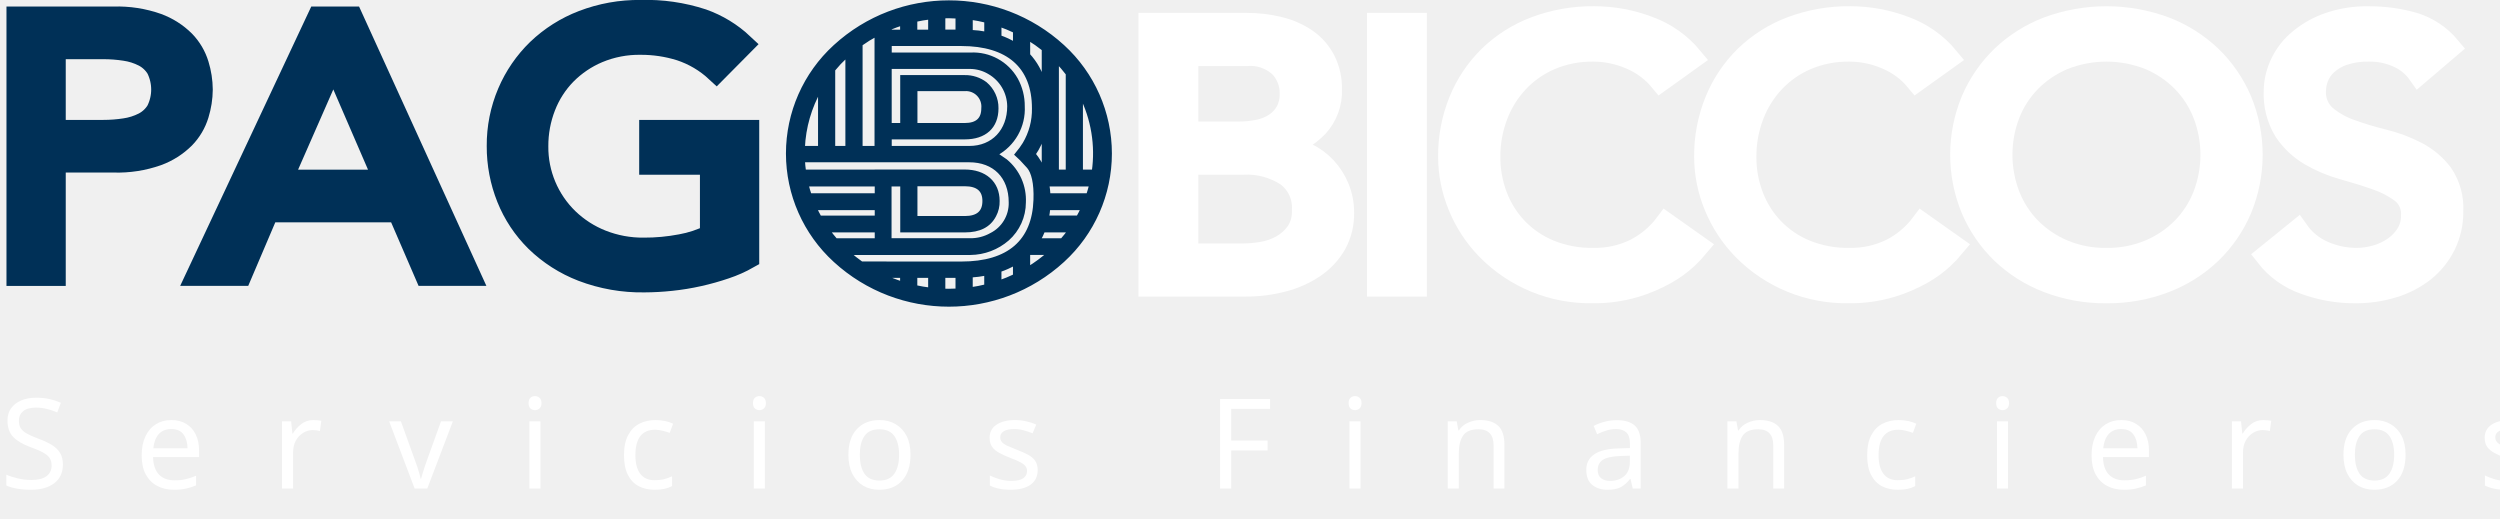
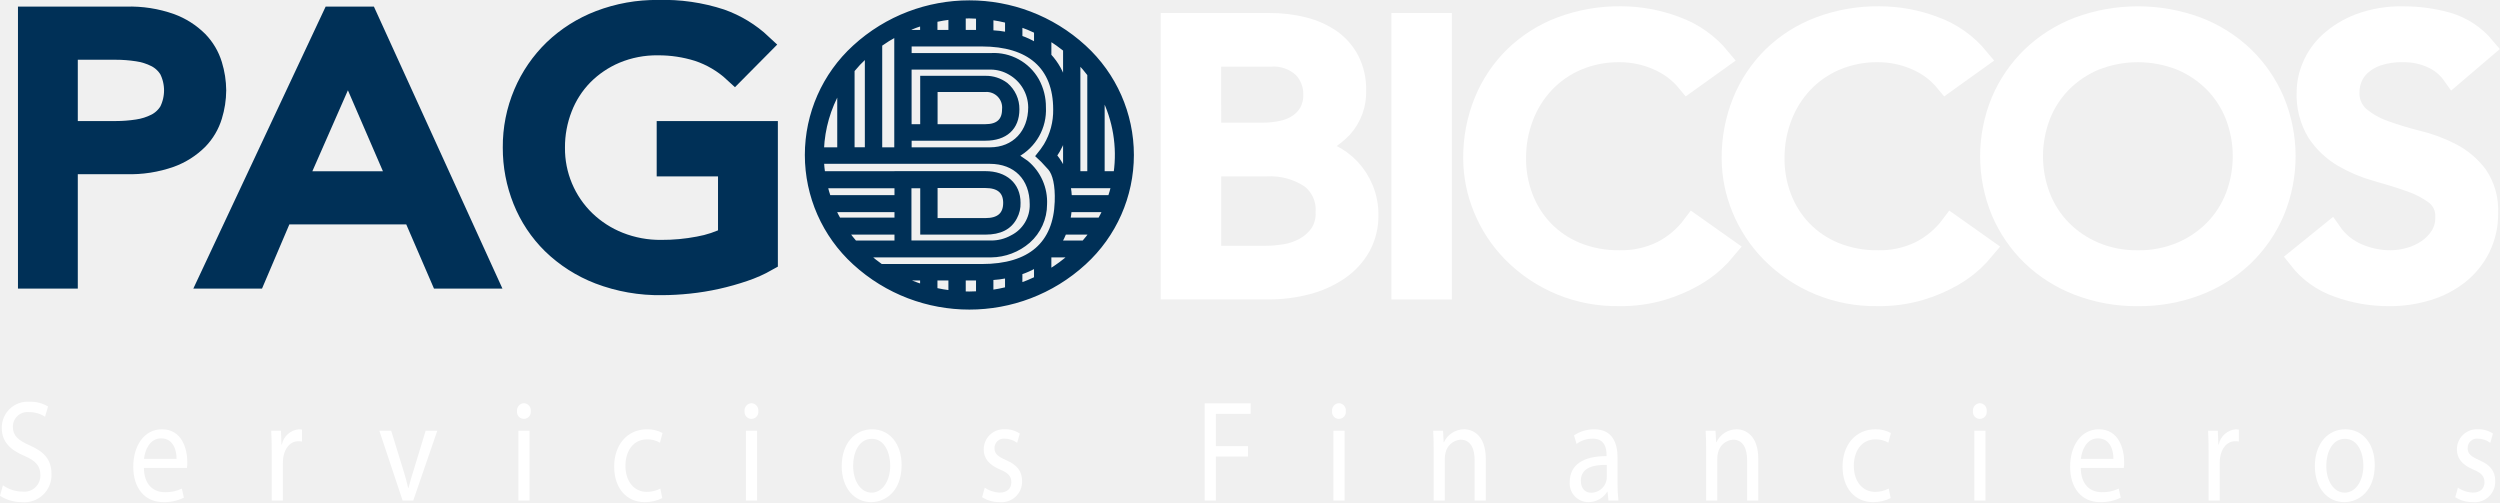
- <svg xmlns="http://www.w3.org/2000/svg" width="339" height="70.241" viewBox="0 0 339 70.241">
-   <g id="Group_2263" data-name="Group 2263" transform="translate(-1348.249 301.296)">
-     <text id="Servicios_Financieros_" data-name="Servicios Financieros " transform="translate(1348.249 -235.055)" fill="#fff" font-size="17" font-family="MyriadPro-Regular, Myriad Pro" letter-spacing="0.526em">
-       <tspan x="0" y="0">Servicios Financieros </tspan>
-     </text>
-     <path id="Path_441" data-name="Path 441" d="M544.239,550.223a22.869,22.869,0,0,0-30.9,0,19.652,19.652,0,0,0,0,29.021,22.869,22.869,0,0,0,30.9,0,19.65,19.65,0,0,0,0-29.021Zm4.173,16.941h-1.7V556.84a17.487,17.487,0,0,1,1.7,10.324Zm-24.159,14.18h1.971v1.822q-1-.123-1.971-.336Zm-1.832.994a20.367,20.367,0,0,1-2.525-.994h2.525Zm-5.488-2.713a19.654,19.654,0,0,1-1.742-1.383h7.854v0H531.7a7.792,7.792,0,0,0,5.037-1.91,6.631,6.631,0,0,0,2.239-4.968,6.887,6.887,0,0,0-2.492-5.639l-1.324-.908a6.952,6.952,0,0,0,3.664-6.5,7.431,7.431,0,0,0-.917-3.631,6.706,6.706,0,0,0-6.207-3.393H520.785v-1.385h9.693c6.309,0,9.82,3.01,9.82,8.7a9.077,9.077,0,0,1-1.284,4.828l-.452.669-.6.762.66.621.968,1.05c.609.719,1,2.184.914,4.493-.195,5.585-3.562,8.6-10.023,8.6Zm-7.922-15.671a17.613,17.613,0,0,1,2.281-7.924v7.924Zm22.536,1.719c3.408,0,5.6,2.2,5.6,5.687a4.771,4.771,0,0,1-2.646,4.394,5.646,5.646,0,0,1-2.8.717H520.76v-7.519h1.68v6.23h8.5c1.984,0,3.3-.669,4.017-2.055a3.88,3.88,0,0,0,.459-1.96c0-2.485-1.78-4.012-4.476-4.012H518.98v.009h-9.816c-.069-.492-.122-.988-.149-1.491Zm-7.294-17.487v-1.55q.968-.213,1.971-.335v1.885Zm-1.832,0h-1.636v-.459q.8-.333,1.636-.6Zm-1.636,14.382h10.153c2.7,0,4.323-1.433,4.323-3.965a4.29,4.29,0,0,0-1.526-3.345,4.521,4.521,0,0,0-2.8-.908h-8.5v6.5h-1.655v-7.835H531.7a5.147,5.147,0,0,1,2.544.716,5.357,5.357,0,0,1,2.7,4.588c0,3.3-2.137,5.638-5.392,5.638H520.785Zm3.486-1.721v-4.824h6.667a2.345,2.345,0,0,1,2.493,2.58c0,1.481-.816,2.244-2.493,2.244Zm-5.319,3.107h-2.119V549.915a19.908,19.908,0,0,1,2.119-1.315Zm5.319,4.968h6.667c1.779,0,2.643.765,2.643,2.245,0,1.53-.864,2.294-2.643,2.294h-6.667Zm-5.291.03v1.424h-9.06c-.158-.467-.294-.943-.413-1.424Zm0,3.21V573.4h-7.711q-.339-.6-.632-1.234Zm0,3.022v1.291h-5.542q-.541-.624-1.026-1.291ZM540.3,564.813a9.482,9.482,0,0,0,1.326-2.808v5.06A8.526,8.526,0,0,0,540.3,564.813Zm1.326-9.708a8.959,8.959,0,0,0-2.07-3.731v-2.24a19.825,19.825,0,0,1,2.07,1.45Zm-3.9-5.215a10.344,10.344,0,0,0-2.061-.961v-1.636a20.258,20.258,0,0,1,2.061.85Zm-3.894-1.426a16.2,16.2,0,0,0-2.061-.243v-1.87a20.447,20.447,0,0,1,2.061.4ZM531.768,581.3a16.785,16.785,0,0,0,2.061-.266v1.68a20.723,20.723,0,0,1-2.061.4Zm3.894-.736a11.247,11.247,0,0,0,2.061-.927v1.684a20.258,20.258,0,0,1-2.061.85Zm3.892-2.314.01-.01h2.82a19.835,19.835,0,0,1-2.83,2.091Zm1.4-1.777a9.03,9.03,0,0,0,.632-1.291h3.574q-.483.666-1.027,1.291Zm1.155-3.079a11.426,11.426,0,0,0,.172-1.234h4.654q-.293.63-.633,1.234Zm.2-3.02a11.293,11.293,0,0,0-.158-1.424h5.914c-.119.481-.255.957-.413,1.424Zm2.571-16.461v13.249h-1.428V552.246A19.006,19.006,0,0,1,544.883,553.915Zm-14.947-7.741v2.012h-1.88v-2.028c.243-.008.486-.017.731-.017C529.173,546.141,529.556,546.154,529.936,546.174Zm-15.149,5.413c.07-.066.144-.128.216-.193v12.56h-1.879V553.369A19.021,19.021,0,0,1,514.787,551.587Zm13.269,31.722v-1.965h1.88v1.948c-.38.021-.763.034-1.149.034C528.542,583.326,528.3,583.317,528.056,583.309Z" transform="translate(948.133 -845.213)" fill="#003057" stroke="#003057" stroke-miterlimit="10" stroke-width="0.5" />
-     <g id="Group_2256" data-name="Group 2256" transform="translate(948.133 -845.213)">
-       <path id="Path_442" data-name="Path 442" d="M427.468,556.059a11.761,11.761,0,0,0-.525-3.375,7.772,7.772,0,0,0-1.862-3.153,10.067,10.067,0,0,0-3.646-2.316,16.189,16.189,0,0,0-5.877-.911H402.494v34.883h5.037V565.815h8.027a16.167,16.167,0,0,0,5.877-.912,10.029,10.029,0,0,0,3.646-2.316,7.765,7.765,0,0,0,1.862-3.153A11.752,11.752,0,0,0,427.468,556.059Zm-6.033,2.882a4.6,4.6,0,0,1-1.811,1.7,8.159,8.159,0,0,1-2.57.813,19.134,19.134,0,0,1-2.912.222h-6.611V550.443h6.611a19.267,19.267,0,0,1,2.912.221,8.185,8.185,0,0,1,2.57.813,4.607,4.607,0,0,1,1.811,1.7,6.43,6.43,0,0,1,0,5.764Z" fill="#003057" stroke="#003057" stroke-miterlimit="10" stroke-width="3" />
-       <path id="Path_443" data-name="Path 443" d="M443.277,546.3l-16.369,34.883h5.876l3.673-8.622h17.68l3.725,8.622h5.877l-15.9-34.883Zm-5.037,22.122,7.031-16.013h.105l6.925,16.013Z" fill="#003057" stroke="#003057" stroke-miterlimit="10" stroke-width="3" />
-       <path id="Path_444" data-name="Path 444" d="M488.29,561.676v4.434h8.237v9.706a14.757,14.757,0,0,1-4.066,1.355,26.212,26.212,0,0,1-5.063.469,15.118,15.118,0,0,1-5.719-1.06,14.077,14.077,0,0,1-4.564-2.932,13.587,13.587,0,0,1-4.145-9.9,14.617,14.617,0,0,1,1-5.4,13.015,13.015,0,0,1,2.833-4.41,13.694,13.694,0,0,1,4.407-2.98,14.431,14.431,0,0,1,5.771-1.109,17.816,17.816,0,0,1,5.4.813,13.351,13.351,0,0,1,4.879,2.883l3.568-3.6a15.578,15.578,0,0,0-5.456-3.326,24.532,24.532,0,0,0-8.395-1.207,21.164,21.164,0,0,0-7.817,1.4,18.3,18.3,0,0,0-6.112,3.868,17.8,17.8,0,0,0-3.988,5.814,18.114,18.114,0,0,0-1.443,7.242,18.651,18.651,0,0,0,1.338,7.021,17.076,17.076,0,0,0,3.883,5.839,18.561,18.561,0,0,0,6.243,3.991,22.556,22.556,0,0,0,8.421,1.478,35.353,35.353,0,0,0,3.594-.2,32.668,32.668,0,0,0,3.777-.616,34.613,34.613,0,0,0,3.594-1.01,17.5,17.5,0,0,0,3.1-1.38V561.676Z" fill="#003057" stroke="#003057" stroke-miterlimit="10" stroke-width="3" />
+ <svg xmlns="http://www.w3.org/2000/svg" width="335.809" height="67.449" viewBox="0 0 335.809 67.449">
+   <g id="Group_2274" data-name="Group 2274" transform="translate(-385.581 -804.917)">
+     <g id="Group_2266" data-name="Group 2266">
+       <path id="Path_441" data-name="Path 441" d="M385.972,870.1a4.577,4.577,0,0,0,2.634.852,2.161,2.161,0,0,0,2.4-2.228c0-1.2-.612-1.919-2.159-2.578-1.87-.775-3.026-1.9-3.026-3.721a3.476,3.476,0,0,1,3.7-3.546,4.617,4.617,0,0,1,2.516.64l-.407,1.376a3.852,3.852,0,0,0-2.159-.621,1.953,1.953,0,0,0-2.16,1.957c0,1.221.7,1.822,2.279,2.52,1.937.853,2.906,1.918,2.906,3.837a3.643,3.643,0,0,1-3.994,3.778,5.364,5.364,0,0,1-2.924-.852Z" fill="#fff" />
+       <path id="Path_442" data-name="Path 442" d="M404.91,867.773c.033,2.307,1.309,3.256,2.821,3.256a4.791,4.791,0,0,0,2.278-.484l.272,1.221a6.01,6.01,0,0,1-2.754.6c-2.532,0-4.046-1.918-4.046-4.747s1.462-5.039,3.86-5.039c2.7,0,3.4,2.675,3.4,4.4a4.712,4.712,0,0,1-.051.794Zm4.385-1.22c.018-1.066-.391-2.752-2.073-2.752-1.531,0-2.176,1.57-2.295,2.752Z" fill="#fff" />
+       <path id="Path_443" data-name="Path 443" d="M422.08,865.7c0-1.1-.017-2.054-.068-2.926h1.308l.069,1.861h.05a2.568,2.568,0,0,1,2.3-2.055,2.737,2.737,0,0,1,.409.039v1.609a1.993,1.993,0,0,0-.51-.04c-1.055,0-1.8.892-2.006,2.171a5.8,5.8,0,0,0-.052.794v5h-1.5Z" fill="#fff" />
+       <path id="Path_444" data-name="Path 444" d="M438.127,862.774l1.615,5.251c.273.872.493,1.648.663,2.423h.051c.188-.775.425-1.551.7-2.423l1.6-5.251h1.563l-3.229,9.379h-1.428l-3.128-9.379Z" fill="#fff" />
+       <path id="Path_445" data-name="Path 445" d="M456.878,860.139a.933.933,0,1,1-1.853,0,.984.984,0,0,1,.936-1.067A.969.969,0,0,1,456.878,860.139Zm-1.665,12.014v-9.379h1.495v9.379Z" fill="#fff" />
+       <path id="Path_446" data-name="Path 446" d="M474.541,871.824a5.2,5.2,0,0,1-2.363.542c-2.482,0-4.1-1.918-4.1-4.786,0-2.888,1.734-5,4.42-5a4.235,4.235,0,0,1,2.074.5l-.341,1.3a3.29,3.29,0,0,0-1.733-.446c-1.887,0-2.906,1.608-2.906,3.546,0,2.17,1.223,3.507,2.855,3.507a3.853,3.853,0,0,0,1.836-.445Z" fill="#fff" />
+       <path id="Path_447" data-name="Path 447" d="M487.443,860.139a.933.933,0,1,1-1.852,0,.984.984,0,0,1,.935-1.067A.969.969,0,0,1,487.443,860.139Zm-1.665,12.014v-9.379h1.495v9.379Z" fill="#fff" />
+       <path id="Path_448" data-name="Path 448" d="M506.688,867.386c0,3.468-2.125,4.98-4.1,4.98-2.21,0-3.945-1.86-3.945-4.825,0-3.12,1.82-4.961,4.081-4.961C505.089,862.58,506.688,864.537,506.688,867.386Zm-6.511.1c0,2.054,1.019,3.605,2.481,3.605,1.428,0,2.5-1.531,2.5-3.644,0-1.589-.7-3.585-2.465-3.585C500.941,863.859,500.177,865.72,500.177,867.483Z" fill="#fff" />
+       <path id="Path_449" data-name="Path 449" d="M517.857,870.429a3.867,3.867,0,0,0,1.989.659c1.071,0,1.581-.6,1.581-1.4,0-.814-.425-1.24-1.513-1.705-1.5-.62-2.192-1.531-2.192-2.655a2.691,2.691,0,0,1,2.838-2.752,3.455,3.455,0,0,1,2.005.582l-.356,1.24a2.916,2.916,0,0,0-1.683-.562,1.249,1.249,0,0,0-1.36,1.279c0,.775.476,1.124,1.547,1.609,1.411.6,2.159,1.414,2.159,2.809a2.76,2.76,0,0,1-3.059,2.829,4.253,4.253,0,0,1-2.313-.658Z" fill="#fff" />
+       <path id="Path_450" data-name="Path 450" d="M547.4,859.092h6.171v1.415H548.9v4.341h4.318v1.395H548.9v5.91h-1.5Z" fill="#fff" />
+       <path id="Path_451" data-name="Path 451" d="M566.357,860.139a.933.933,0,1,1-1.852,0,.984.984,0,0,1,.935-1.067A.969.969,0,0,1,566.357,860.139Zm-1.665,12.014v-9.379h1.5v9.379Z" fill="#fff" />
+       <path id="Path_452" data-name="Path 452" d="M578.156,865.313c0-.989-.017-1.764-.068-2.539h1.326l.085,1.55h.034a3.008,3.008,0,0,1,2.72-1.744c1.139,0,2.906.775,2.906,3.992v5.581h-1.5v-5.406c0-1.512-.493-2.771-1.9-2.771a2.225,2.225,0,0,0-2.006,1.744,2.765,2.765,0,0,0-.1.794v5.639h-1.495Z" fill="#fff" />
+       <path id="Path_453" data-name="Path 453" d="M602.856,869.905a17.878,17.878,0,0,0,.12,2.248h-1.343l-.119-1.181h-.052a2.958,2.958,0,0,1-2.516,1.394,2.513,2.513,0,0,1-2.515-2.693c0-2.268,1.767-3.508,4.946-3.488v-.194c0-.756-.187-2.171-1.869-2.151a3.619,3.619,0,0,0-2.159.7l-.34-1.142a4.828,4.828,0,0,1,2.72-.815c2.515,0,3.127,1.957,3.127,3.817Zm-1.445-2.538c-1.632-.039-3.484.29-3.484,2.112,0,1.125.645,1.627,1.393,1.627a2.114,2.114,0,0,0,2.024-1.569,2.17,2.17,0,0,0,.067-.543Z" fill="#fff" />
+       <path id="Path_454" data-name="Path 454" d="M614.757,865.313c0-.989-.018-1.764-.069-2.539h1.327l.085,1.55h.034a3.007,3.007,0,0,1,2.72-1.744c1.138,0,2.906.775,2.906,3.992v5.581h-1.5v-5.406c0-1.512-.493-2.771-1.9-2.771a2.227,2.227,0,0,0-2.006,1.744,2.769,2.769,0,0,0-.1.794v5.639h-1.495Z" fill="#fff" />
+       <path id="Path_455" data-name="Path 455" d="M639.542,871.824a5.2,5.2,0,0,1-2.363.542c-2.482,0-4.1-1.918-4.1-4.786,0-2.888,1.734-5,4.42-5a4.234,4.234,0,0,1,2.074.5l-.34,1.3a3.3,3.3,0,0,0-1.734-.446c-1.887,0-2.906,1.608-2.906,3.546,0,2.17,1.223,3.507,2.855,3.507a3.853,3.853,0,0,0,1.836-.445Z" fill="#fff" />
+       <path id="Path_456" data-name="Path 456" d="M652.445,860.139a.933.933,0,1,1-1.852,0,.984.984,0,0,1,.935-1.067A.969.969,0,0,1,652.445,860.139Zm-1.665,12.014v-9.379h1.495v9.379Z" fill="#fff" />
+       <path id="Path_457" data-name="Path 457" d="M665.077,867.773c.033,2.307,1.309,3.256,2.821,3.256a4.791,4.791,0,0,0,2.278-.484l.272,1.221a6.01,6.01,0,0,1-2.754.6c-2.532,0-4.046-1.918-4.046-4.747s1.462-5.039,3.86-5.039c2.7,0,3.4,2.675,3.4,4.4a4.611,4.611,0,0,1-.051.794Zm4.385-1.22c.017-1.066-.391-2.752-2.073-2.752-1.531,0-2.176,1.57-2.295,2.752Z" fill="#fff" />
+       <path id="Path_458" data-name="Path 458" d="M682.247,865.7c0-1.1-.018-2.054-.068-2.926h1.308l.069,1.861h.05a2.568,2.568,0,0,1,2.295-2.055,2.724,2.724,0,0,1,.409.039v1.609a1.993,1.993,0,0,0-.51-.04c-1.055,0-1.8.892-2.006,2.171a5.807,5.807,0,0,0-.052.794v5h-1.495Z" fill="#fff" />
+       <path id="Path_459" data-name="Path 459" d="M704.567,867.386c0,3.468-2.125,4.98-4.1,4.98-2.21,0-3.945-1.86-3.945-4.825,0-3.12,1.82-4.961,4.08-4.961C702.969,862.58,704.567,864.537,704.567,867.386Zm-6.51.1c0,2.054,1.019,3.605,2.481,3.605,1.428,0,2.5-1.531,2.5-3.644,0-1.589-.7-3.585-2.465-3.585C698.821,863.859,698.057,865.72,698.057,867.483Z" fill="#fff" />
+       <path id="Path_460" data-name="Path 460" d="M715.736,870.429a3.866,3.866,0,0,0,1.989.659c1.071,0,1.581-.6,1.581-1.4,0-.814-.425-1.24-1.513-1.705-1.5-.62-2.192-1.531-2.192-2.655a2.69,2.69,0,0,1,2.837-2.752,3.458,3.458,0,0,1,2.006.582l-.356,1.24a2.916,2.916,0,0,0-1.683-.562,1.249,1.249,0,0,0-1.36,1.279c0,.775.476,1.124,1.547,1.609,1.411.6,2.159,1.414,2.159,2.809a2.761,2.761,0,0,1-3.06,2.829,4.251,4.251,0,0,1-2.312-.658Z" fill="#fff" />
    </g>
-     <g id="Group_2257" data-name="Group 2257" transform="translate(948.133 -845.213)">
-       <path id="Path_445" data-name="Path 445" d="M555.991,547.165h13.125a18,18,0,0,1,4.561.552,11.065,11.065,0,0,1,3.629,1.628,7.726,7.726,0,0,1,2.4,2.756,8.351,8.351,0,0,1,.881,3.933,6.986,6.986,0,0,1-1.815,4.986,10.664,10.664,0,0,1-4.7,2.83v.1a8.394,8.394,0,0,1,3.2.826,8.71,8.71,0,0,1,2.588,1.9,9.072,9.072,0,0,1,1.734,2.731,8.723,8.723,0,0,1,.64,3.357A8.42,8.42,0,0,1,581.2,577a9.306,9.306,0,0,1-2.855,3.081,13.574,13.574,0,0,1-4.215,1.9,19.67,19.67,0,0,1-5.175.652H555.991Zm5.122,14.731H568.1a12.884,12.884,0,0,0,2.721-.275,6.3,6.3,0,0,0,2.241-.927,4.8,4.8,0,0,0,1.521-1.654,4.968,4.968,0,0,0,.56-2.455,5.2,5.2,0,0,0-1.44-3.657,5.921,5.921,0,0,0-4.536-1.554h-8.056Zm0,16.535h7.523a16.583,16.583,0,0,0,2.588-.225,8.082,8.082,0,0,0,2.641-.9,6.427,6.427,0,0,0,2.08-1.829,5.015,5.015,0,0,0,.854-3.056,5.455,5.455,0,0,0-2.188-4.735,9.926,9.926,0,0,0-5.922-1.579h-7.576Z" fill="#fff" stroke="#fff" stroke-miterlimit="10" stroke-width="3" />
+     <path id="Path_461" data-name="Path 461" d="M531.239,811.223a22.869,22.869,0,0,0-30.9,0,19.652,19.652,0,0,0,0,29.021,22.869,22.869,0,0,0,30.9,0,19.65,19.65,0,0,0,0-29.021Zm4.173,16.941h-1.7V817.84a17.487,17.487,0,0,1,1.7,10.324Zm-24.159,14.18h1.971v1.822q-1-.123-1.971-.336Zm-1.832.994a20.371,20.371,0,0,1-2.525-.994h2.525Zm-5.488-2.713a19.64,19.64,0,0,1-1.742-1.383h7.854v0H518.7a7.792,7.792,0,0,0,5.037-1.91,6.631,6.631,0,0,0,2.239-4.968,6.887,6.887,0,0,0-2.492-5.639l-1.324-.908a6.952,6.952,0,0,0,3.664-6.5,7.431,7.431,0,0,0-.917-3.631,6.706,6.706,0,0,0-6.207-3.393H507.785v-1.385h9.693c6.309,0,9.82,3.01,9.82,8.7a9.077,9.077,0,0,1-1.284,4.828l-.452.669-.6.762.66.621.968,1.05c.609.719,1,2.184.914,4.493-.195,5.585-3.562,8.6-10.023,8.6Zm-7.922-15.671a17.613,17.613,0,0,1,2.281-7.924v7.924Zm22.536,1.719c3.408,0,5.6,2.2,5.6,5.687a4.771,4.771,0,0,1-2.646,4.394,5.646,5.646,0,0,1-2.8.717H507.76v-7.519h1.68v6.23h8.5c1.984,0,3.3-.669,4.017-2.055a3.88,3.88,0,0,0,.459-1.96c0-2.485-1.78-4.012-4.476-4.012H505.98v.009h-9.816c-.069-.492-.122-.988-.149-1.491Zm-7.294-17.487v-1.55q.968-.213,1.971-.335v1.885Zm-1.832,0h-1.636v-.459q.8-.333,1.636-.6Zm-1.636,14.382h10.153c2.7,0,4.323-1.433,4.323-3.965a4.29,4.29,0,0,0-1.526-3.345,4.521,4.521,0,0,0-2.8-.908h-8.5v6.5h-1.655v-7.835H518.7a5.147,5.147,0,0,1,2.544.716,5.357,5.357,0,0,1,2.7,4.588c0,3.3-2.137,5.638-5.392,5.638H507.785Zm3.486-1.721v-4.824h6.667a2.345,2.345,0,0,1,2.493,2.58c0,1.481-.816,2.244-2.493,2.244Zm-5.319,3.107h-2.119V810.915a19.911,19.911,0,0,1,2.119-1.315Zm5.319,4.968h6.667c1.779,0,2.643.765,2.643,2.245,0,1.53-.864,2.294-2.643,2.294h-6.667Zm-5.291.03v1.424h-9.06c-.158-.467-.294-.943-.413-1.424Zm0,3.21V834.4h-7.711q-.339-.6-.632-1.234Zm0,3.022v1.291h-5.542q-.541-.624-1.026-1.291ZM527.3,825.813a9.482,9.482,0,0,0,1.326-2.808v5.06A8.526,8.526,0,0,0,527.3,825.813Zm1.326-9.708a8.959,8.959,0,0,0-2.07-3.731v-2.24a19.825,19.825,0,0,1,2.07,1.45Zm-3.9-5.215a10.344,10.344,0,0,0-2.061-.961v-1.636a20.258,20.258,0,0,1,2.061.85Zm-3.894-1.426a16.2,16.2,0,0,0-2.061-.243v-1.87a20.447,20.447,0,0,1,2.061.4ZM518.768,842.3a16.785,16.785,0,0,0,2.061-.266v1.68a20.723,20.723,0,0,1-2.061.4Zm3.894-.736a11.247,11.247,0,0,0,2.061-.927v1.684a20.258,20.258,0,0,1-2.061.85Zm3.892-2.314.01-.01h2.82a19.835,19.835,0,0,1-2.83,2.091Zm1.4-1.777a9.03,9.03,0,0,0,.632-1.291h3.574q-.483.666-1.027,1.291Zm1.155-3.079a11.426,11.426,0,0,0,.172-1.234h4.654q-.293.63-.633,1.234Zm.2-3.02a11.293,11.293,0,0,0-.158-1.424h5.914c-.119.481-.255.957-.413,1.424Zm2.571-16.461v13.249h-1.428V813.246A19.006,19.006,0,0,1,531.883,814.915Zm-14.947-7.741v2.012h-1.88v-2.028c.243-.008.486-.017.731-.017C516.173,807.141,516.556,807.154,516.936,807.174Zm-15.149,5.413c.07-.066.144-.128.216-.193v12.56h-1.879V814.369A19.025,19.025,0,0,1,501.787,812.587Zm13.269,31.722v-1.965h1.88v1.948c-.38.021-.763.034-1.149.034C515.542,844.326,515.3,844.317,515.056,844.309Z" fill="#003057" stroke="#003057" stroke-miterlimit="10" stroke-width="0.5" />
+     <g id="Group_2267" data-name="Group 2267">
+       <path id="Path_462" data-name="Path 462" d="M414.468,817.059a11.761,11.761,0,0,0-.525-3.375,7.772,7.772,0,0,0-1.862-3.153,10.067,10.067,0,0,0-3.646-2.316,16.189,16.189,0,0,0-5.877-.911H389.494v34.883h5.037V826.815h8.027a16.167,16.167,0,0,0,5.877-.912,10.029,10.029,0,0,0,3.646-2.316,7.765,7.765,0,0,0,1.862-3.153A11.752,11.752,0,0,0,414.468,817.059Zm-6.033,2.882a4.6,4.6,0,0,1-1.811,1.7,8.159,8.159,0,0,1-2.57.813,19.134,19.134,0,0,1-2.912.222h-6.611V811.443h6.611a19.267,19.267,0,0,1,2.912.221,8.185,8.185,0,0,1,2.57.813,4.607,4.607,0,0,1,1.811,1.7,6.43,6.43,0,0,1,0,5.764Z" fill="#003057" stroke="#003057" stroke-miterlimit="10" stroke-width="3" />
+       <path id="Path_463" data-name="Path 463" d="M430.277,807.3l-16.369,34.883h5.876l3.673-8.622h17.68l3.725,8.622h5.877l-15.9-34.883Zm-5.037,22.122,7.031-16.013h.105l6.925,16.013Z" fill="#003057" stroke="#003057" stroke-miterlimit="10" stroke-width="3" />
+       <path id="Path_464" data-name="Path 464" d="M475.29,822.676v4.434h8.237v9.706a14.757,14.757,0,0,1-4.066,1.355,26.212,26.212,0,0,1-5.063.469,15.118,15.118,0,0,1-5.719-1.06,14.077,14.077,0,0,1-4.564-2.932,13.587,13.587,0,0,1-4.145-9.9,14.617,14.617,0,0,1,1-5.4,13.015,13.015,0,0,1,2.833-4.41,13.694,13.694,0,0,1,4.407-2.98,14.431,14.431,0,0,1,5.771-1.109,17.816,17.816,0,0,1,5.4.813,13.351,13.351,0,0,1,4.879,2.883l3.568-3.6a15.578,15.578,0,0,0-5.456-3.326,24.532,24.532,0,0,0-8.395-1.207,21.164,21.164,0,0,0-7.817,1.4,18.3,18.3,0,0,0-6.112,3.868,17.8,17.8,0,0,0-3.988,5.814,18.114,18.114,0,0,0-1.443,7.242,18.651,18.651,0,0,0,1.338,7.021,17.076,17.076,0,0,0,3.883,5.839,18.561,18.561,0,0,0,6.243,3.991,22.556,22.556,0,0,0,8.421,1.478,35.353,35.353,0,0,0,3.594-.2,32.668,32.668,0,0,0,3.777-.616,34.613,34.613,0,0,0,3.594-1.01,17.5,17.5,0,0,0,3.1-1.38V822.676Z" fill="#003057" stroke="#003057" stroke-miterlimit="10" stroke-width="3" />
    </g>
-     <g id="Group_2258" data-name="Group 2258" transform="translate(948.133 -845.213)">
-       <path id="Path_446" data-name="Path 446" d="M586.981,547.165H592.1V582.64h-5.123Z" fill="#fff" stroke="#fff" stroke-miterlimit="10" stroke-width="3" />
+     <g id="Group_2268" data-name="Group 2268">
+       <path id="Path_465" data-name="Path 465" d="M542.991,808.165h13.125a18,18,0,0,1,4.561.552,11.065,11.065,0,0,1,3.629,1.628,7.726,7.726,0,0,1,2.4,2.756,8.351,8.351,0,0,1,.881,3.933,6.986,6.986,0,0,1-1.815,4.986,10.664,10.664,0,0,1-4.7,2.83v.1a8.394,8.394,0,0,1,3.2.826,8.71,8.71,0,0,1,2.588,1.9,9.072,9.072,0,0,1,1.734,2.731,8.723,8.723,0,0,1,.64,3.357A8.42,8.42,0,0,1,568.2,838a9.306,9.306,0,0,1-2.855,3.081,13.574,13.574,0,0,1-4.215,1.9,19.67,19.67,0,0,1-5.175.652H542.991Zm5.122,14.731H555.1a12.884,12.884,0,0,0,2.721-.275,6.3,6.3,0,0,0,2.241-.927,4.8,4.8,0,0,0,1.521-1.654,4.968,4.968,0,0,0,.56-2.455,5.2,5.2,0,0,0-1.44-3.657,5.921,5.921,0,0,0-4.536-1.554h-8.056Zm0,16.535h7.523a16.583,16.583,0,0,0,2.588-.225,8.082,8.082,0,0,0,2.641-.9,6.427,6.427,0,0,0,2.08-1.829,5.015,5.015,0,0,0,.854-3.056,5.455,5.455,0,0,0-2.188-4.735,9.926,9.926,0,0,0-5.922-1.579h-7.576Z" fill="#fff" stroke="#fff" stroke-miterlimit="10" stroke-width="3" />
    </g>
-     <g id="Group_2259" data-name="Group 2259" transform="translate(948.133 -845.213)">
-       <path id="Path_447" data-name="Path 447" d="M625.276,554.832a10.513,10.513,0,0,0-4.055-3.007,12.76,12.76,0,0,0-5.069-1.052,14.363,14.363,0,0,0-5.79,1.127,13.3,13.3,0,0,0-4.427,3.082,13.887,13.887,0,0,0-2.856,4.585,15.53,15.53,0,0,0-1.013,5.636,14.721,14.721,0,0,0,.96,5.312,13.143,13.143,0,0,0,2.775,4.409,12.968,12.968,0,0,0,4.428,3.006,15.115,15.115,0,0,0,5.923,1.1,12.394,12.394,0,0,0,5.708-1.252,12.03,12.03,0,0,0,4.162-3.508l4.322,3.057a16.542,16.542,0,0,1-1.494,1.578,14.91,14.91,0,0,1-2.828,2.054,20.738,20.738,0,0,1-4.241,1.8,19.227,19.227,0,0,1-5.736.777,19.482,19.482,0,0,1-14.219-5.812,18.183,18.183,0,0,1-3.868-5.888,17.476,17.476,0,0,1-1.334-6.639,19.68,19.68,0,0,1,1.44-7.591,17.831,17.831,0,0,1,4.029-6.012,18.111,18.111,0,0,1,6.215-3.933,22.027,22.027,0,0,1,8-1.4,20.7,20.7,0,0,1,7.336,1.353,13.647,13.647,0,0,1,5.9,4.158Z" fill="#fff" stroke="#fff" stroke-miterlimit="10" stroke-width="3" />
+     <g id="Group_2269" data-name="Group 2269">
+       <path id="Path_466" data-name="Path 466" d="M573.981,808.165H579.1V843.64h-5.123Z" fill="#fff" stroke="#fff" stroke-miterlimit="10" stroke-width="3" />
    </g>
-     <g id="Group_2260" data-name="Group 2260" transform="translate(948.133 -845.213)">
-       <path id="Path_448" data-name="Path 448" d="M659.993,554.832a10.49,10.49,0,0,0-4.055-3.007,12.748,12.748,0,0,0-5.068-1.052,14.351,14.351,0,0,0-5.789,1.127,13.3,13.3,0,0,0-4.429,3.082,13.884,13.884,0,0,0-2.854,4.585,15.53,15.53,0,0,0-1.014,5.636,14.7,14.7,0,0,0,.961,5.312,13.11,13.11,0,0,0,2.774,4.409,12.979,12.979,0,0,0,4.428,3.006,15.115,15.115,0,0,0,5.923,1.1,12.4,12.4,0,0,0,5.709-1.252,12.044,12.044,0,0,0,4.161-3.508l4.321,3.057a16.372,16.372,0,0,1-1.493,1.578,14.91,14.91,0,0,1-2.828,2.054,20.727,20.727,0,0,1-4.242,1.8,19.215,19.215,0,0,1-5.735.777,19.482,19.482,0,0,1-14.219-5.812,18.2,18.2,0,0,1-3.868-5.888,17.5,17.5,0,0,1-1.334-6.639,19.681,19.681,0,0,1,1.44-7.591,17.848,17.848,0,0,1,4.029-6.012,18.1,18.1,0,0,1,6.216-3.933,22.019,22.019,0,0,1,8-1.4,20.711,20.711,0,0,1,7.336,1.353,13.649,13.649,0,0,1,5.9,4.158Z" fill="#fff" stroke="#fff" stroke-miterlimit="10" stroke-width="3" />
+     <g id="Group_2270" data-name="Group 2270">
+       <path id="Path_467" data-name="Path 467" d="M612.276,815.832a10.513,10.513,0,0,0-4.055-3.007,12.76,12.76,0,0,0-5.069-1.052,14.363,14.363,0,0,0-5.79,1.127,13.3,13.3,0,0,0-4.427,3.082,13.887,13.887,0,0,0-2.856,4.585,15.53,15.53,0,0,0-1.013,5.636,14.721,14.721,0,0,0,.96,5.312,13.143,13.143,0,0,0,2.775,4.409,12.968,12.968,0,0,0,4.428,3.006,15.115,15.115,0,0,0,5.923,1.1,12.394,12.394,0,0,0,5.708-1.252,12.03,12.03,0,0,0,4.162-3.508l4.322,3.057a16.542,16.542,0,0,1-1.494,1.578,14.91,14.91,0,0,1-2.828,2.054,20.738,20.738,0,0,1-4.241,1.8,19.227,19.227,0,0,1-5.736.777,19.482,19.482,0,0,1-14.219-5.812,18.183,18.183,0,0,1-3.868-5.888,17.476,17.476,0,0,1-1.334-6.639,19.68,19.68,0,0,1,1.44-7.591,17.831,17.831,0,0,1,4.029-6.012,18.111,18.111,0,0,1,6.215-3.933,22.027,22.027,0,0,1,8-1.4,20.7,20.7,0,0,1,7.336,1.353,13.647,13.647,0,0,1,5.9,4.158Z" fill="#fff" stroke="#fff" stroke-miterlimit="10" stroke-width="3" />
    </g>
-     <g id="Group_2261" data-name="Group 2261" transform="translate(948.133 -845.213)">
-       <path id="Path_449" data-name="Path 449" d="M685.747,583.542a21.525,21.525,0,0,1-7.95-1.428,18.6,18.6,0,0,1-6.215-3.934,18.079,18.079,0,0,1-4.055-5.912,19.224,19.224,0,0,1,0-14.731,18.11,18.11,0,0,1,4.055-5.912,18.616,18.616,0,0,1,6.215-3.933,22.846,22.846,0,0,1,15.9,0,18.626,18.626,0,0,1,6.215,3.933,18.11,18.11,0,0,1,4.055,5.912,19.224,19.224,0,0,1,0,14.731,18.079,18.079,0,0,1-4.055,5.912,18.613,18.613,0,0,1-6.215,3.934A21.534,21.534,0,0,1,685.747,583.542Zm0-4.51a14.678,14.678,0,0,0,5.87-1.127,13.934,13.934,0,0,0,4.481-3.031,13.246,13.246,0,0,0,2.882-4.485,15.349,15.349,0,0,0,0-10.973,13.251,13.251,0,0,0-2.882-4.484,13.935,13.935,0,0,0-4.481-3.032,15.845,15.845,0,0,0-11.738,0,13.918,13.918,0,0,0-4.482,3.032,13.237,13.237,0,0,0-2.882,4.484,15.364,15.364,0,0,0,0,10.973,13.232,13.232,0,0,0,2.882,4.485,13.917,13.917,0,0,0,4.482,3.031A14.667,14.667,0,0,0,685.747,579.032Z" fill="#fff" stroke="#fff" stroke-miterlimit="10" stroke-width="3" />
+     <g id="Group_2271" data-name="Group 2271">
+       <path id="Path_468" data-name="Path 468" d="M646.993,815.832a10.49,10.49,0,0,0-4.055-3.007,12.748,12.748,0,0,0-5.068-1.052,14.351,14.351,0,0,0-5.789,1.127,13.3,13.3,0,0,0-4.429,3.082,13.884,13.884,0,0,0-2.854,4.585,15.53,15.53,0,0,0-1.014,5.636,14.7,14.7,0,0,0,.961,5.312,13.11,13.11,0,0,0,2.774,4.409,12.979,12.979,0,0,0,4.428,3.006,15.115,15.115,0,0,0,5.923,1.1,12.4,12.4,0,0,0,5.709-1.252,12.044,12.044,0,0,0,4.161-3.508l4.321,3.057a16.372,16.372,0,0,1-1.493,1.578,14.91,14.91,0,0,1-2.828,2.054,20.727,20.727,0,0,1-4.242,1.8,19.215,19.215,0,0,1-5.735.777,19.482,19.482,0,0,1-14.219-5.812,18.2,18.2,0,0,1-3.868-5.888,17.5,17.5,0,0,1-1.334-6.639,19.681,19.681,0,0,1,1.44-7.591,17.848,17.848,0,0,1,4.029-6.012,18.1,18.1,0,0,1,6.216-3.933,22.019,22.019,0,0,1,8-1.4,20.711,20.711,0,0,1,7.336,1.353,13.649,13.649,0,0,1,5.9,4.158Z" fill="#fff" stroke="#fff" stroke-miterlimit="10" stroke-width="3" />
    </g>
-     <g id="Group_2262" data-name="Group 2262" transform="translate(948.133 -845.213)">
-       <path id="Path_450" data-name="Path 450" d="M711.67,575.224a8.278,8.278,0,0,0,3.548,2.881,11.171,11.171,0,0,0,4.455.927,9.635,9.635,0,0,0,2.615-.375,8.17,8.17,0,0,0,2.427-1.128,6.316,6.316,0,0,0,1.788-1.854,4.7,4.7,0,0,0,.693-2.555,3.727,3.727,0,0,0-1.387-3.132,12.213,12.213,0,0,0-3.441-1.8q-2.055-.726-4.483-1.4a18.831,18.831,0,0,1-4.48-1.879,10.633,10.633,0,0,1-3.442-3.232,9.583,9.583,0,0,1-1.387-5.487,8.712,8.712,0,0,1,.72-3.307,9.184,9.184,0,0,1,2.267-3.206,12.59,12.59,0,0,1,3.975-2.43,15.627,15.627,0,0,1,5.842-.977,21.637,21.637,0,0,1,5.923.8,10.216,10.216,0,0,1,4.962,3.257L728.1,553.88a6.787,6.787,0,0,0-2.721-2.255,9.075,9.075,0,0,0-4-.852,10.258,10.258,0,0,0-3.547.526,6.434,6.434,0,0,0-2.268,1.353,4.733,4.733,0,0,0-1.2,1.779,5.143,5.143,0,0,0-.347,1.753,4.324,4.324,0,0,0,1.387,3.458,10.924,10.924,0,0,0,3.442,1.954,43.389,43.389,0,0,0,4.481,1.353,19.955,19.955,0,0,1,4.482,1.678,10.24,10.24,0,0,1,3.441,2.906,8.158,8.158,0,0,1,1.388,5.036,10.05,10.05,0,0,1-1.041,4.609,10.327,10.327,0,0,1-2.8,3.458,12.688,12.688,0,0,1-4.161,2.154,17.059,17.059,0,0,1-5.122.752,19.681,19.681,0,0,1-6.883-1.2,11.252,11.252,0,0,1-5.175-3.707Z" fill="#fff" stroke="#fff" stroke-miterlimit="10" stroke-width="3" />
+     <g id="Group_2272" data-name="Group 2272">
+       <path id="Path_469" data-name="Path 469" d="M672.747,844.542a21.525,21.525,0,0,1-7.95-1.428,18.6,18.6,0,0,1-6.215-3.934,18.079,18.079,0,0,1-4.055-5.912,19.224,19.224,0,0,1,0-14.731,18.11,18.11,0,0,1,4.055-5.912,18.616,18.616,0,0,1,6.215-3.933,22.846,22.846,0,0,1,15.9,0,18.626,18.626,0,0,1,6.215,3.933,18.11,18.11,0,0,1,4.055,5.912,19.224,19.224,0,0,1,0,14.731,18.079,18.079,0,0,1-4.055,5.912,18.613,18.613,0,0,1-6.215,3.934A21.534,21.534,0,0,1,672.747,844.542Zm0-4.51a14.678,14.678,0,0,0,5.87-1.127,13.934,13.934,0,0,0,4.481-3.031,13.246,13.246,0,0,0,2.882-4.485,15.349,15.349,0,0,0,0-10.973,13.251,13.251,0,0,0-2.882-4.484,13.935,13.935,0,0,0-4.481-3.032,15.845,15.845,0,0,0-11.738,0,13.918,13.918,0,0,0-4.482,3.032,13.237,13.237,0,0,0-2.882,4.484,15.364,15.364,0,0,0,0,10.973,13.232,13.232,0,0,0,2.882,4.485,13.917,13.917,0,0,0,4.482,3.031A14.667,14.667,0,0,0,672.747,840.032Z" fill="#fff" stroke="#fff" stroke-miterlimit="10" stroke-width="3" />
+     </g>
+     <g id="Group_2273" data-name="Group 2273">
+       <path id="Path_470" data-name="Path 470" d="M698.67,836.224a8.278,8.278,0,0,0,3.548,2.881,11.171,11.171,0,0,0,4.455.927,9.635,9.635,0,0,0,2.615-.375,8.17,8.17,0,0,0,2.427-1.128,6.316,6.316,0,0,0,1.788-1.854,4.7,4.7,0,0,0,.693-2.555,3.727,3.727,0,0,0-1.387-3.132,12.213,12.213,0,0,0-3.441-1.8q-2.055-.726-4.483-1.4a18.831,18.831,0,0,1-4.48-1.879,10.633,10.633,0,0,1-3.442-3.232,9.583,9.583,0,0,1-1.387-5.487,8.712,8.712,0,0,1,.72-3.307,9.184,9.184,0,0,1,2.267-3.206,12.59,12.59,0,0,1,3.975-2.43,15.627,15.627,0,0,1,5.842-.977,21.637,21.637,0,0,1,5.923.8,10.216,10.216,0,0,1,4.962,3.257L715.1,814.88a6.787,6.787,0,0,0-2.721-2.255,9.075,9.075,0,0,0-4-.852,10.258,10.258,0,0,0-3.547.526,6.434,6.434,0,0,0-2.268,1.353,4.733,4.733,0,0,0-1.2,1.779,5.143,5.143,0,0,0-.347,1.753,4.324,4.324,0,0,0,1.387,3.458,10.924,10.924,0,0,0,3.442,1.954,43.389,43.389,0,0,0,4.481,1.353,19.955,19.955,0,0,1,4.482,1.678,10.24,10.24,0,0,1,3.441,2.906,8.158,8.158,0,0,1,1.388,5.036,10.05,10.05,0,0,1-1.041,4.609,10.327,10.327,0,0,1-2.8,3.458,12.688,12.688,0,0,1-4.161,2.154,17.059,17.059,0,0,1-5.122.752,19.681,19.681,0,0,1-6.883-1.2,11.252,11.252,0,0,1-5.175-3.707Z" fill="#fff" stroke="#fff" stroke-miterlimit="10" stroke-width="3" />
    </g>
  </g>
</svg>
